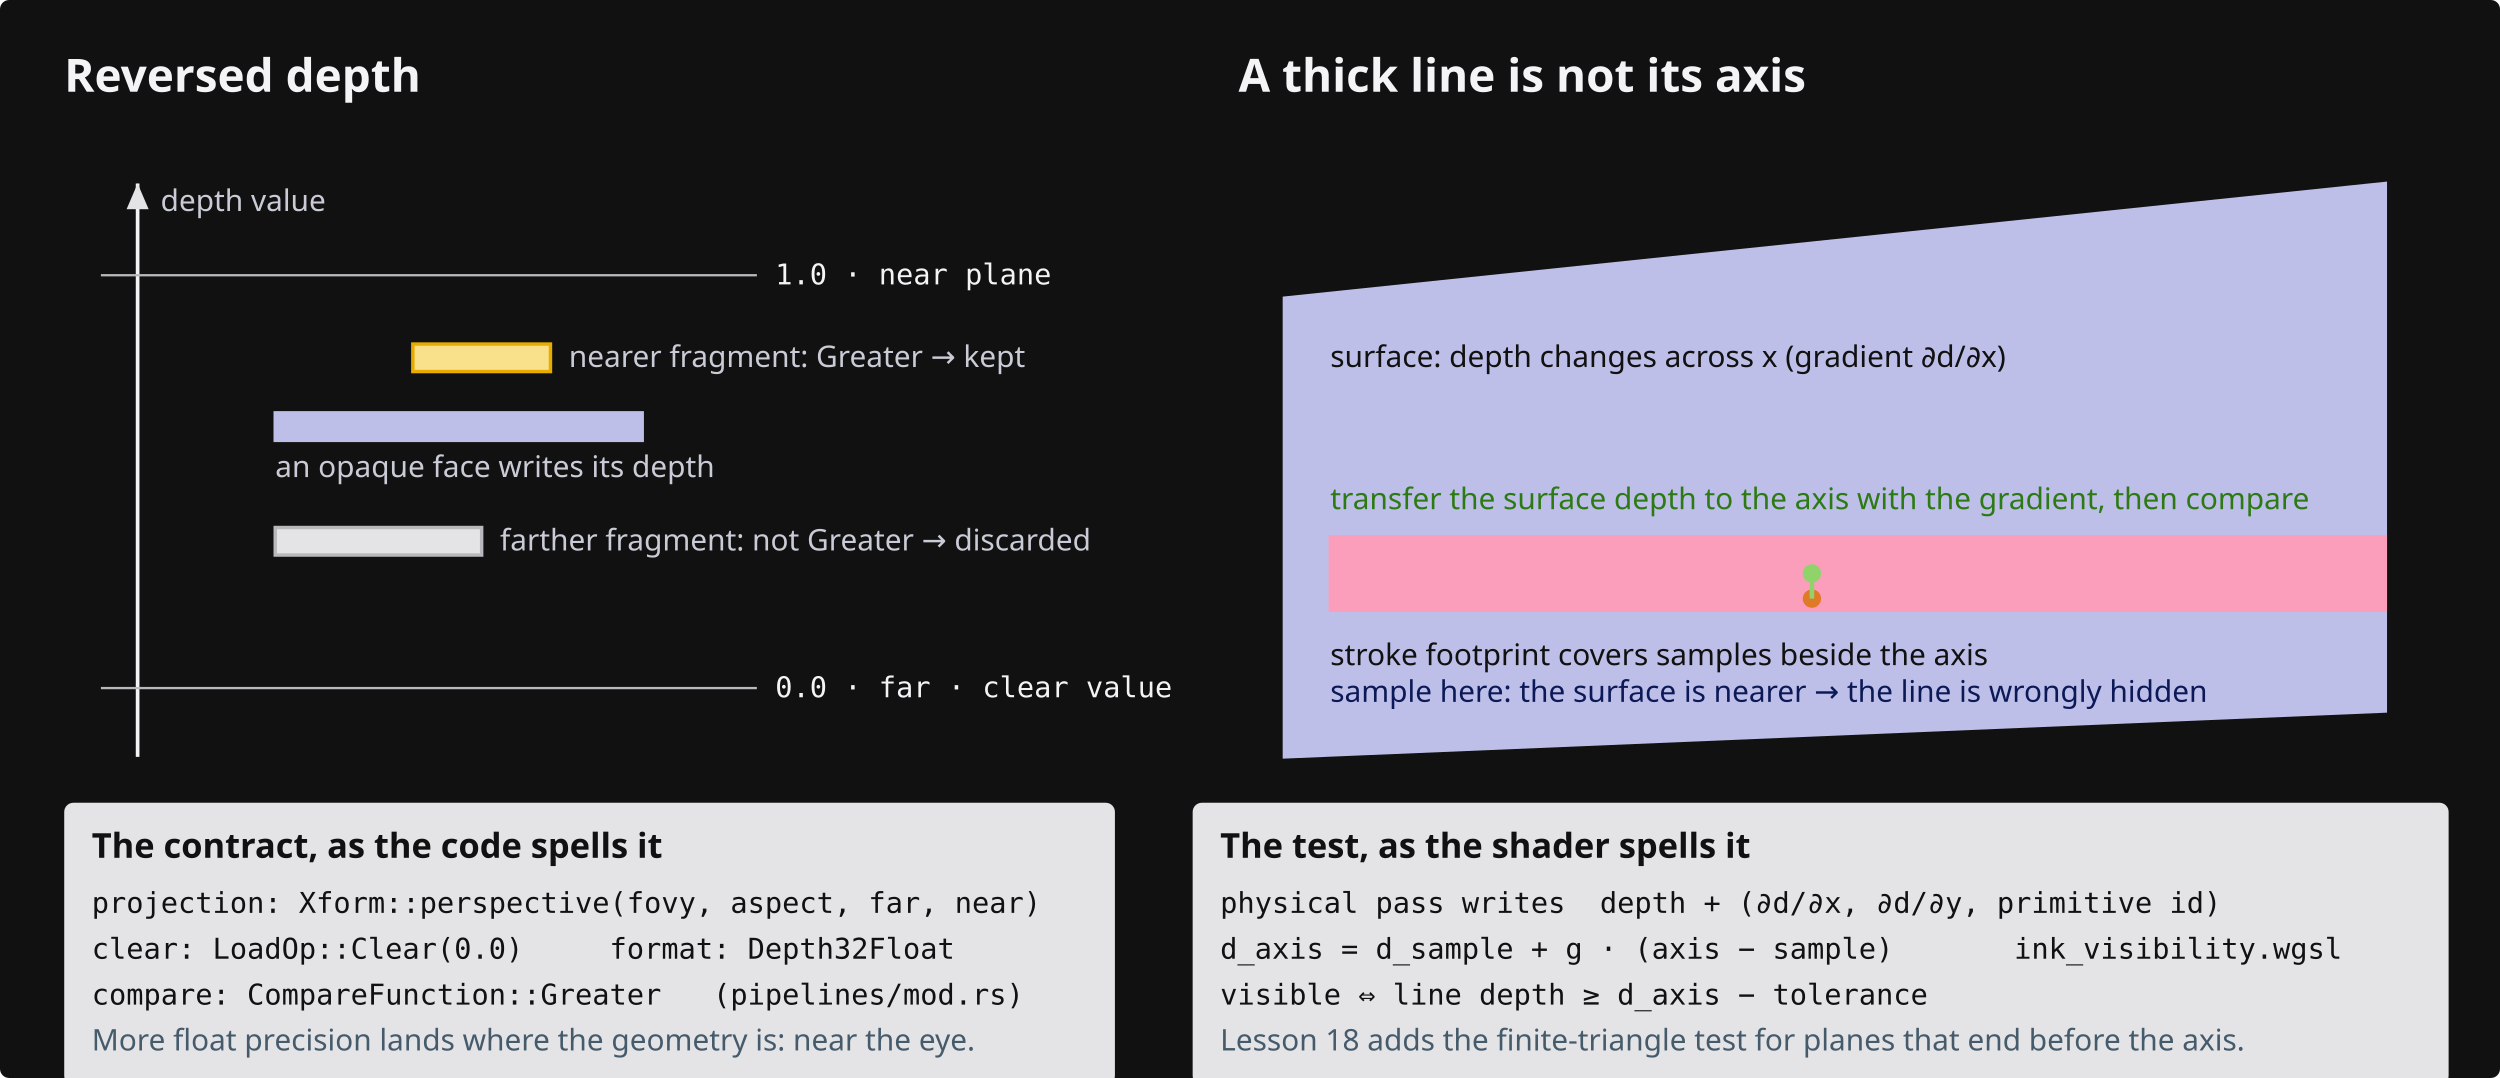
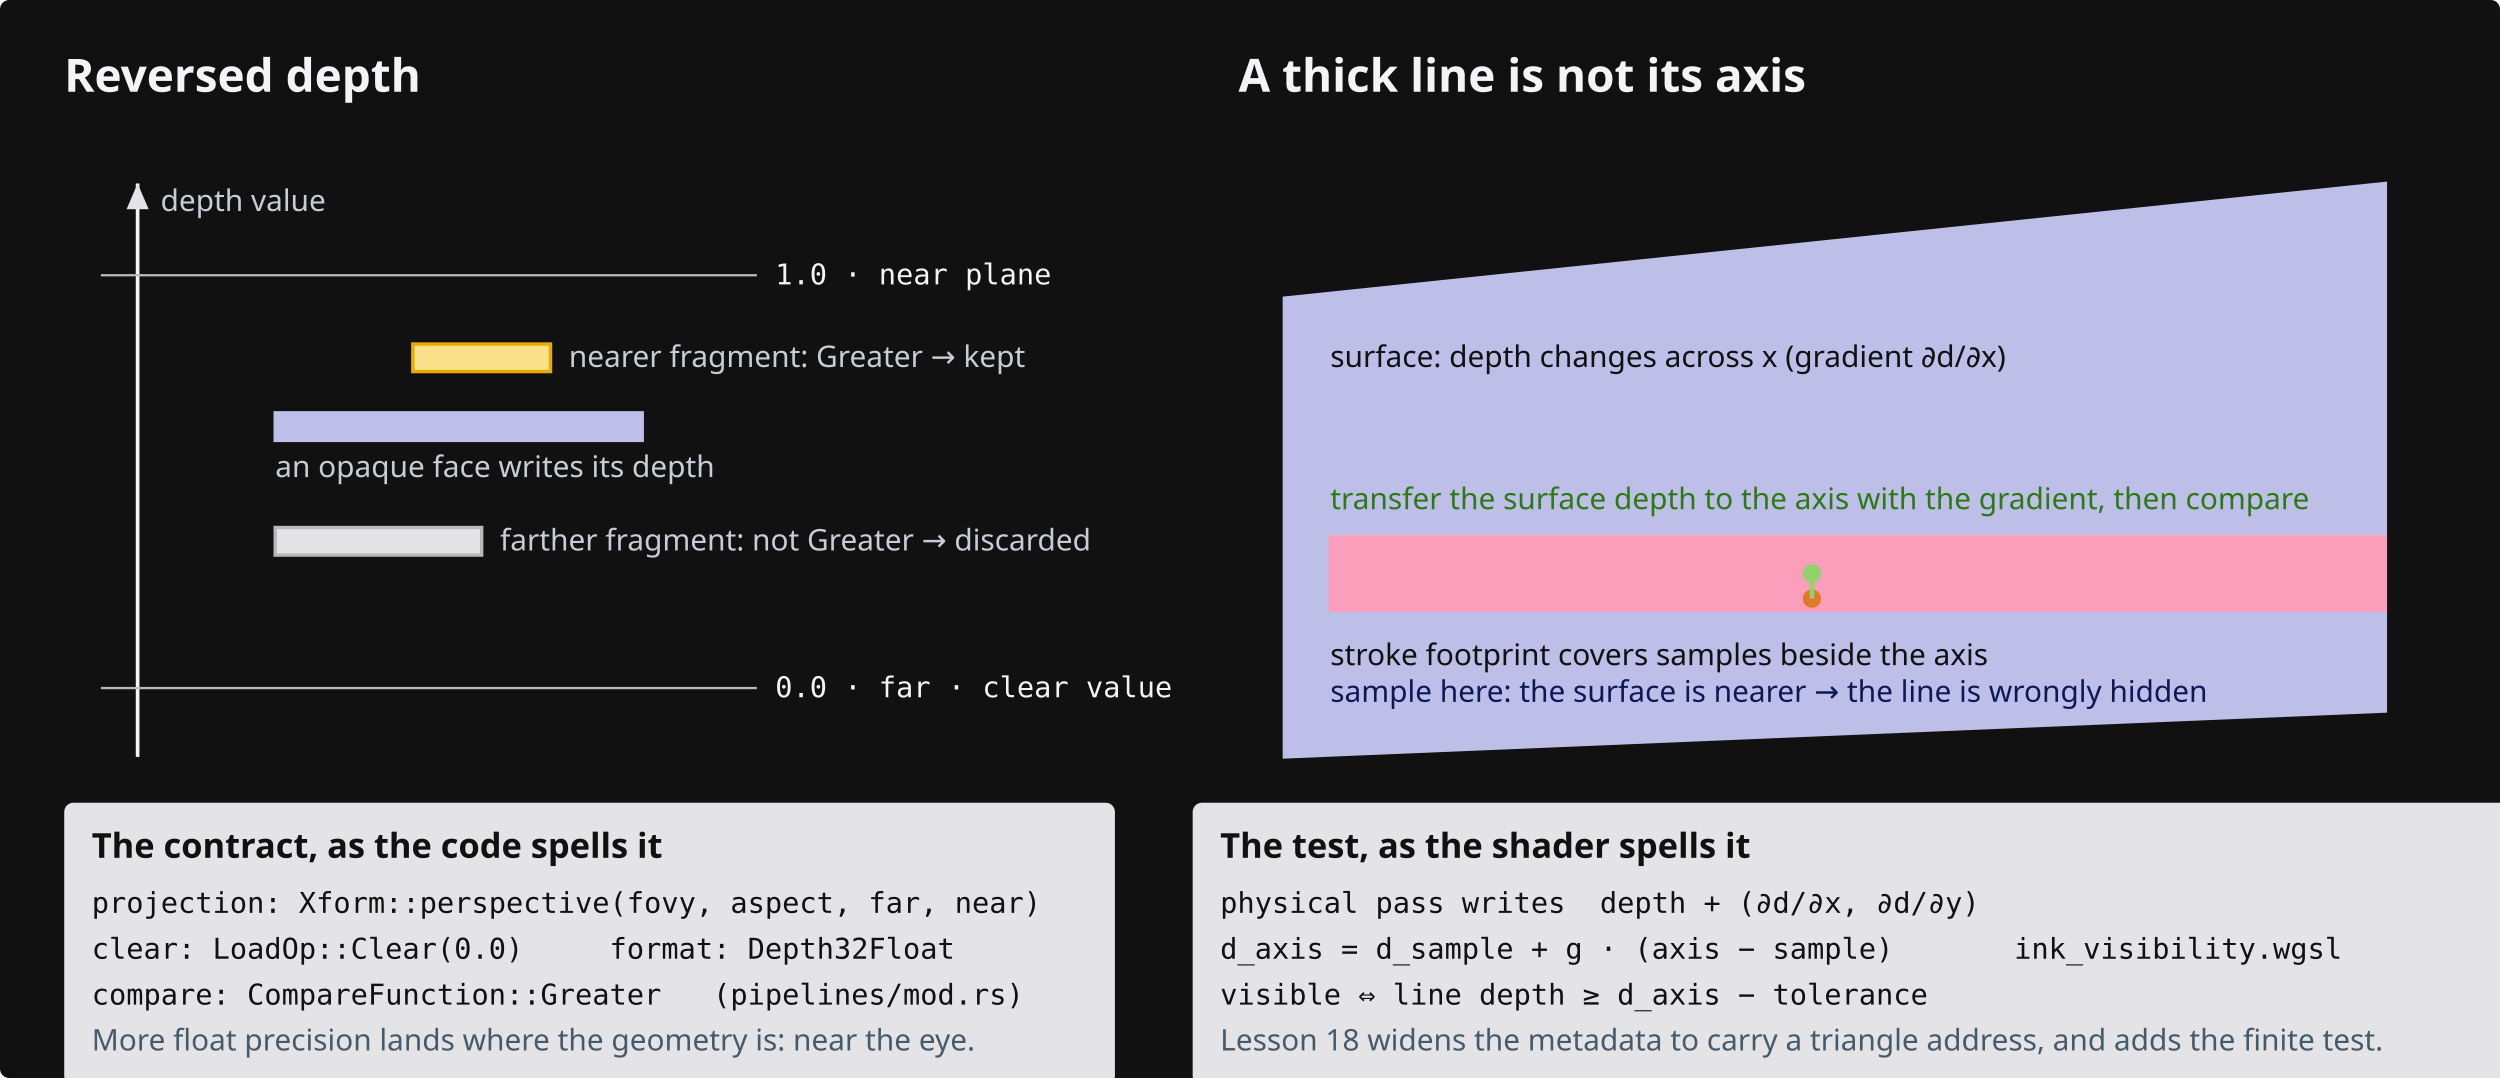
<svg xmlns="http://www.w3.org/2000/svg" viewBox="0 0 1090 470" role="img" aria-labelledby="t d">
  <defs>
    <marker id="a" markerWidth="9" markerHeight="9" refX="7" refY="3" orient="auto">
      <path d="M0,0 L7,3 L0,6" fill="#e4e4e7" />
    </marker>
  </defs>
  <style>text{font-family:system-ui,sans-serif;fill:#f4f4f6;font-size:13px}.h{font-size:20px;font-weight:700}.l{font-size:15px;font-weight:650}.s{font-size:13px;fill:#c9ccd6}.m{font-family:"DejaVu Sans Mono","Liberation Mono",monospace;font-size:12.5px;fill:#f4f4f6}.ar{fill:none;stroke:#e4e4e7;stroke-width:1.6;marker-end:url(#a)}.dash{fill:none;stroke:#e07a26;stroke-width:1.8;stroke-dasharray:7 5}</style>
  <rect width="100%" height="100%" rx="4" fill="#111111" />
  <text class="h" xml:space="preserve" x="28.0" y="40.0" textLength="155.5" lengthAdjust="spacingAndGlyphs">Reversed depth</text>
  <line x1="60" y1="330" x2="60" y2="80" stroke="#f4f4f6" stroke-width="1.6" marker-end="url(#a)" />
  <text class="s" xml:space="preserve" x="70.0" y="92.0" textLength="72.0" lengthAdjust="spacingAndGlyphs">depth value</text>
  <line x1="44" y1="120" x2="330" y2="120" stroke="#b9b9bd" stroke-width="1" />
  <text class="m" xml:space="preserve" x="338.0" y="124.0" textLength="120.4" lengthAdjust="spacingAndGlyphs">1.0 · near plane</text>
  <line x1="44" y1="300" x2="330" y2="300" stroke="#b9b9bd" stroke-width="1" />
  <text class="m" xml:space="preserve" x="338.0" y="304.0" textLength="173.1" lengthAdjust="spacingAndGlyphs">0.0 · far · clear value</text>
  <rect x="120" y="180" width="160" height="12" fill="#bdbfe8" stroke="#bdbfe8" stroke-width="1.5" />
  <text class="s" xml:space="preserve" x="120.0" y="208.0" textLength="191.6" lengthAdjust="spacingAndGlyphs">an opaque face writes its depth</text>
  <rect x="180" y="150" width="60" height="12" fill="#f9e08a" stroke="#e8ac00" stroke-width="1.5" />
  <text class="s" xml:space="preserve" x="248.0" y="160.0" textLength="201.4" lengthAdjust="spacingAndGlyphs">nearer fragment: Greater → kept</text>
  <rect x="120" y="230" width="90" height="12" fill="#e4e4e7" stroke="#b9b9bd" stroke-width="1.5" />
  <text class="s" xml:space="preserve" x="218.0" y="240.0" textLength="259.8" lengthAdjust="spacingAndGlyphs">farther fragment: not Greater → discarded</text>
  <rect data-box="0" x="28.0" y="350.0" width="458.1" height="123.0" rx="4" fill="#e4e4e7" stroke="#e4e4e7" stroke-width="0" />
  <text class="l" xml:space="preserve" x="40.0" y="374.0" style="fill:#111111" data-box="0" textLength="249.3" lengthAdjust="spacingAndGlyphs">The contract, as the code spells it</text>
  <text class="m" xml:space="preserve" x="40.0" y="398.0" style="fill:#111111" data-box="0" textLength="413.9" lengthAdjust="spacingAndGlyphs">projection: Xform::perspective(fovy, aspect, far, near)</text>
  <text class="m" xml:space="preserve" x="40.0" y="418.0" style="fill:#111111" data-box="0" textLength="376.3" lengthAdjust="spacingAndGlyphs">clear: LoadOp::Clear(0.0)     format: Depth32Float</text>
  <text class="m" xml:space="preserve" x="40.0" y="438.0" style="fill:#111111" data-box="0" textLength="406.4" lengthAdjust="spacingAndGlyphs">compare: CompareFunction::Greater   (pipelines/mod.rs)</text>
  <text class="s" xml:space="preserve" x="40.0" y="458.0" style="fill:#455b6b" data-box="0" textLength="385.1" lengthAdjust="spacingAndGlyphs">More float precision lands where the geometry is: near the eye.</text>
  <text class="h" xml:space="preserve" x="540.0" y="40.0" textLength="247.5" lengthAdjust="spacingAndGlyphs">A thick line is not its axis</text>
  <polygon points="560,130 1040,80 1040,310 560,330" fill="#bdbfe8" stroke="#bdbfe8" stroke-width="1.5" />
  <text class="s" xml:space="preserve" x="580.0" y="160.0" style="fill:#111111" textLength="294.0" lengthAdjust="spacingAndGlyphs">surface: depth changes across x (gradient ∂d/∂x)</text>
  <rect x="580" y="234" width="460" height="32" fill="#fa9ebc" stroke="#fa9ebc" stroke-width="1.5" />
  <line x1="580" y1="250" x2="1040" y2="250" stroke="#fa9ebc" stroke-width="2" />
  <text class="s" xml:space="preserve" x="580.0" y="290.0" style="fill:#111111" textLength="286.8" lengthAdjust="spacingAndGlyphs">stroke footprint covers samples beside the axis</text>
  <circle cx="790" cy="261" r="4" fill="#e07a26" />
  <text class="s" xml:space="preserve" x="580.0" y="306.0" style="fill:#0b1957" textLength="384.6" lengthAdjust="spacingAndGlyphs">sample here: the surface is nearer → the line is wrongly hidden</text>
  <line x1="790" y1="261" x2="790" y2="250" stroke="#8fd36a" stroke-width="2" />
  <circle cx="790" cy="250" r="4" fill="#8fd36a" />
  <text class="s" xml:space="preserve" x="580.0" y="222.0" style="fill:#2d7a14" textLength="426.9" lengthAdjust="spacingAndGlyphs">transfer the surface depth to the axis with the gradient, then compare</text>
-   <rect data-box="1" x="520.0" y="350.0" width="547.6" height="123.0" rx="4" fill="#e4e4e7" stroke="#e4e4e7" stroke-width="0" />
+   <rect data-box="1" x="520.0" y="350.0" width="602.8" height="123.0" rx="4" fill="#e4e4e7" stroke="#e4e4e7" stroke-width="0" />
  <text class="l" xml:space="preserve" x="532.0" y="374.0" style="fill:#111111" data-box="1" textLength="231.7" lengthAdjust="spacingAndGlyphs">The test, as the shader spells it</text>
-   <text class="m" xml:space="preserve" x="532.0" y="398.0" style="fill:#111111" data-box="1" textLength="436.5" lengthAdjust="spacingAndGlyphs">physical pass writes  depth + (∂d/∂x, ∂d/∂y, primitive id)</text>
+   <text class="m" xml:space="preserve" x="532.0" y="398.0" style="fill:#111111" data-box="1" textLength="331.1" lengthAdjust="spacingAndGlyphs">physical pass writes  depth + (∂d/∂x, ∂d/∂y)</text>
  <text class="m" xml:space="preserve" x="532.0" y="418.0" style="fill:#111111" data-box="1" textLength="489.2" lengthAdjust="spacingAndGlyphs">d_axis = d_sample + g · (axis − sample)       ink_visibility.wgsl</text>
  <text class="m" xml:space="preserve" x="532.0" y="438.0" style="fill:#111111" data-box="1" textLength="308.6" lengthAdjust="spacingAndGlyphs">visible ⇔ line depth ≥ d_axis − tolerance</text>
-   <text class="s" xml:space="preserve" x="532.0" y="458.0" style="fill:#455b6b" data-box="1" textLength="446.7" lengthAdjust="spacingAndGlyphs">Lesson 18 adds the finite-triangle test for planes that end before the axis.</text>
+   <text class="s" xml:space="preserve" x="532.0" y="458.0" style="fill:#455b6b" data-box="1" textLength="507.1" lengthAdjust="spacingAndGlyphs">Lesson 18 widens the metadata to carry a triangle address, and adds the finite test.</text>
</svg>
